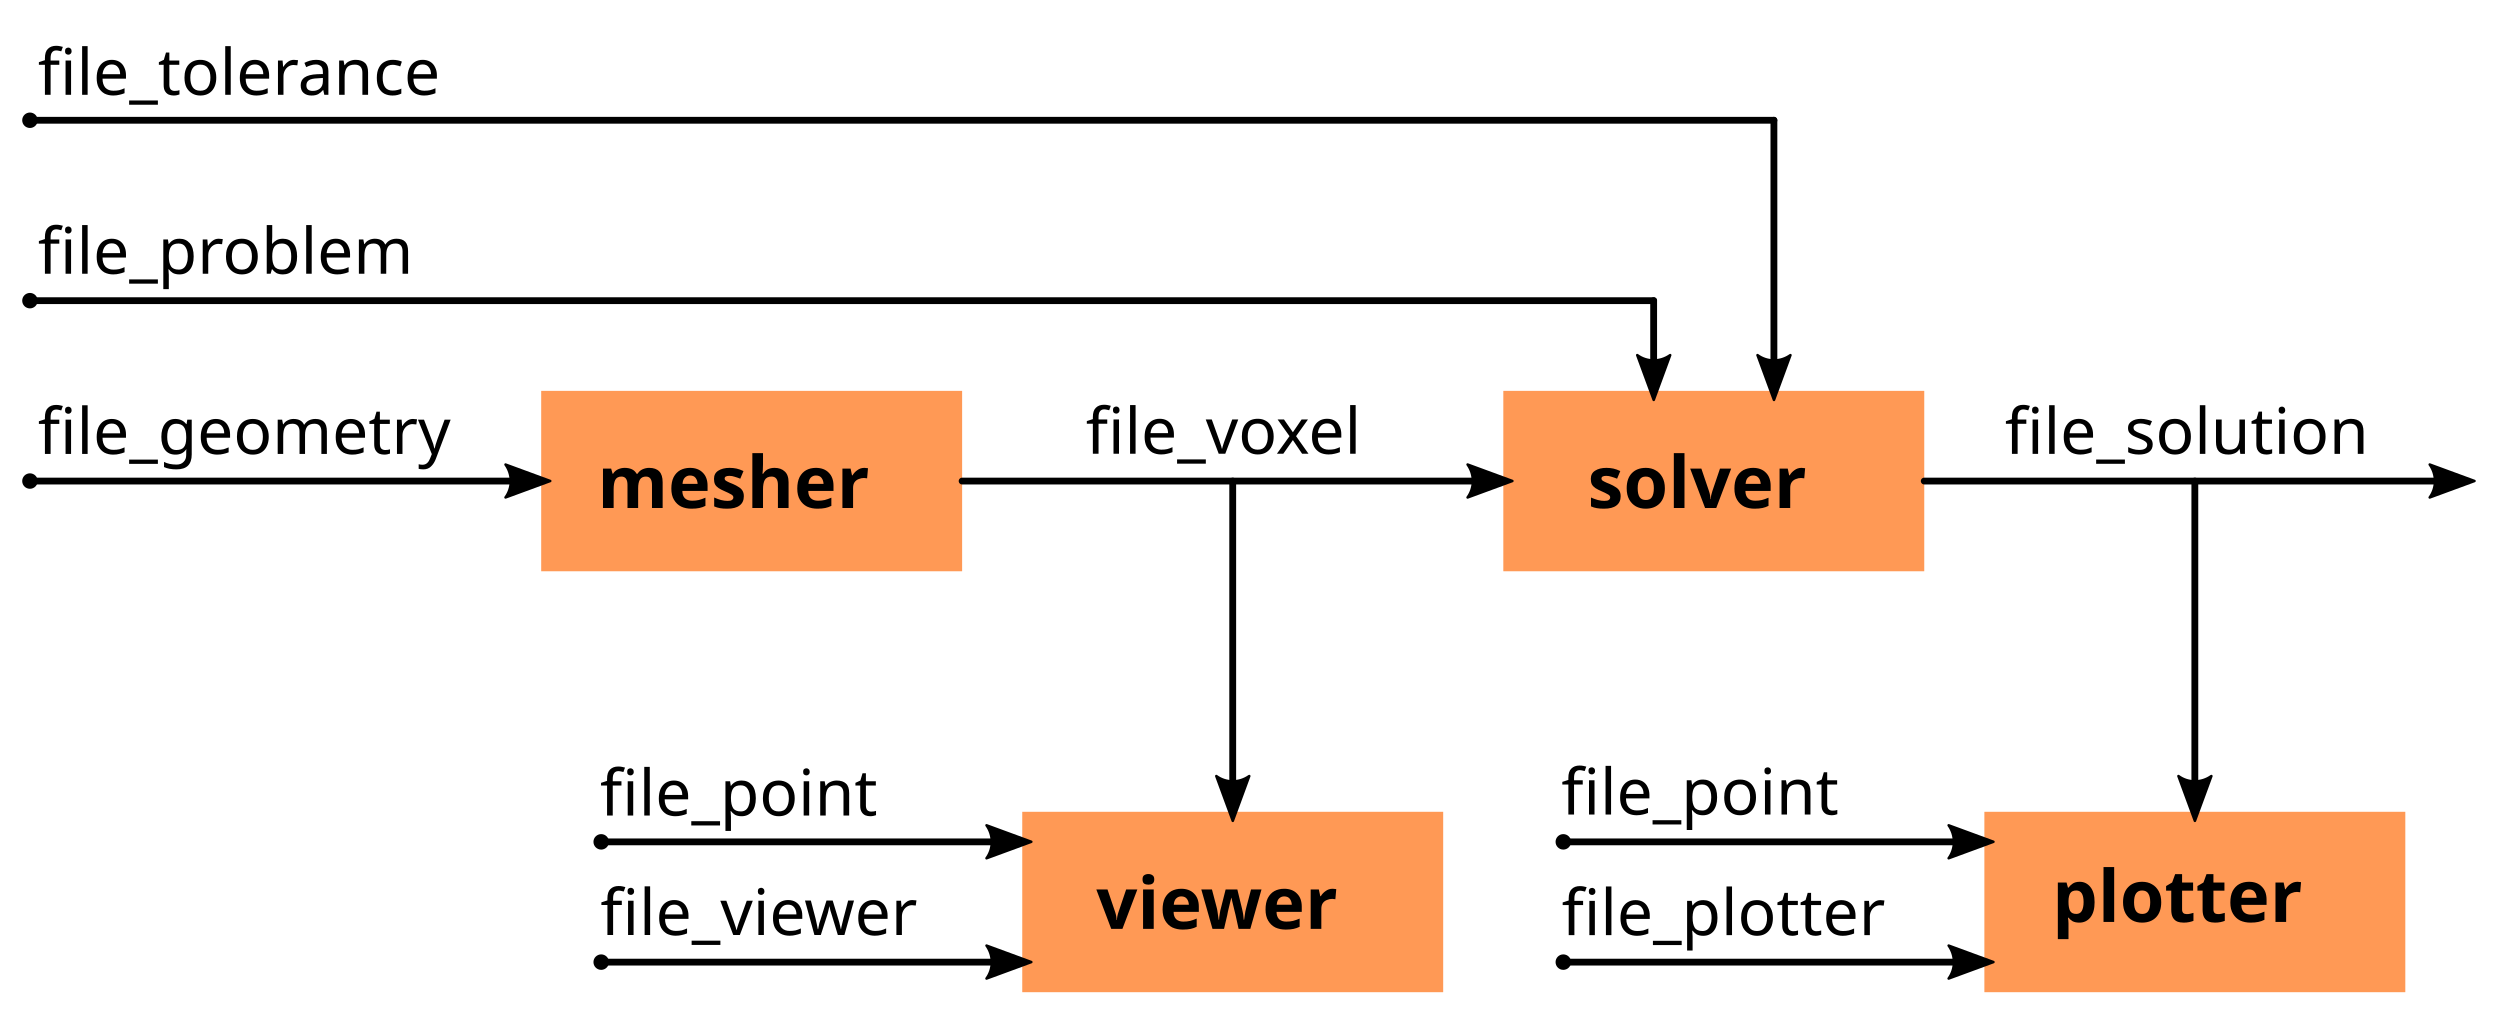
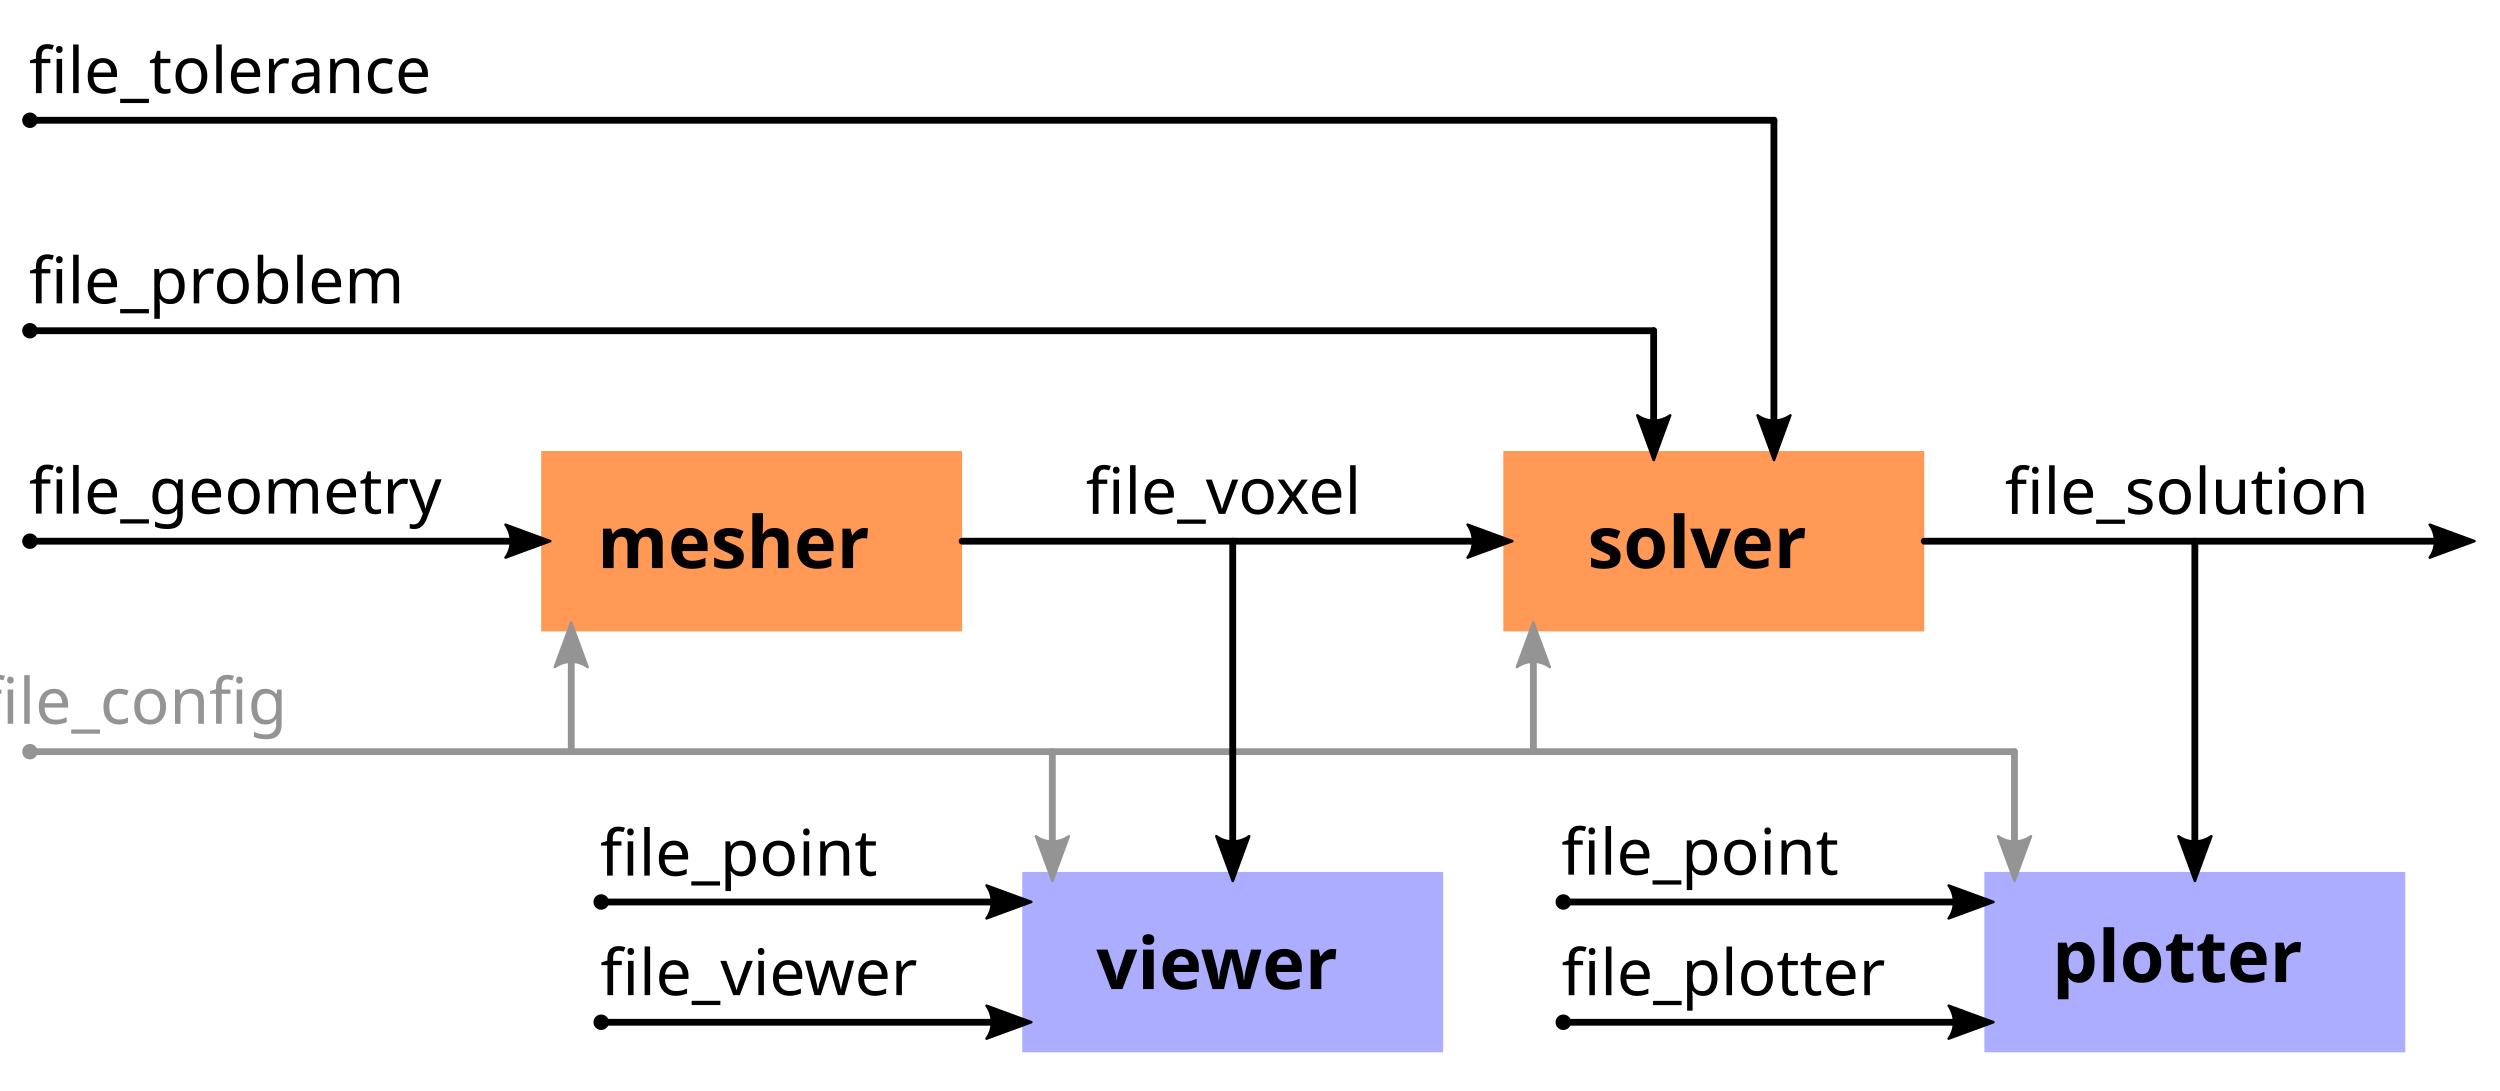
- <svg xmlns="http://www.w3.org/2000/svg" width="220mm" height="90mm" viewBox="0 0 220 90" version="1.1" id="svg5">
+ <svg xmlns="http://www.w3.org/2000/svg" width="220mm" height="96mm" viewBox="0 0 220 96" version="1.1" id="svg5">
  <defs id="defs2">
    <marker style="overflow:visible" id="DotS" refX="0" refY="0" orient="auto">
      <path transform="matrix(0.2,0,0,0.2,1.48,0.2)" style="fill:context-stroke;fill-rule:evenodd;stroke:context-stroke;stroke-width:1pt" d="m -2.5,-1 c 0,2.76 -2.24,5 -5,5 -2.76,0 -5,-2.24 -5,-5 0,-2.76 2.24,-5 5,-5 2.76,0 5,2.24 5,5 z" id="path8240" />
    </marker>
    <marker style="overflow:visible" id="DotM" refX="0" refY="0" orient="auto">
      <path transform="matrix(0.4,0,0,0.4,2.96,0.4)" style="fill:context-stroke;fill-rule:evenodd;stroke:context-stroke;stroke-width:1pt" d="m -2.5,-1 c 0,2.76 -2.24,5 -5,5 -2.76,0 -5,-2.24 -5,-5 0,-2.76 2.24,-5 5,-5 2.76,0 5,2.24 5,5 z" id="path8237" />
    </marker>
    <marker style="overflow:visible" id="Arrow2Mend" refX="0" refY="0" orient="auto">
      <path transform="scale(-0.6)" d="M 8.719,4.034 -2.207,0.016 8.719,-4.002 c -1.745,2.372 -1.735,5.617 -6e-7,8.035 z" style="fill:context-stroke;fill-rule:evenodd;stroke:context-stroke;stroke-width:0.625;stroke-linejoin:round" id="path8200" />
    </marker>
    <marker style="overflow:visible" id="Arrow1Lend" refX="0" refY="0" orient="auto">
      <path transform="matrix(-0.8,0,0,-0.8,-10,0)" style="fill:context-stroke;fill-rule:evenodd;stroke:context-stroke;stroke-width:1pt" d="M 0,0 5,-5 -12.5,0 5,5 Z" id="path8176" />
    </marker>
    <marker style="overflow:visible" id="Arrow2Lstart" refX="0" refY="0" orient="auto">
      <path transform="matrix(1.1,0,0,1.1,1.1,0)" d="M 8.719,4.034 -2.207,0.016 8.719,-4.002 c -1.745,2.372 -1.735,5.617 -6e-7,8.035 z" style="fill:context-stroke;fill-rule:evenodd;stroke:context-stroke;stroke-width:0.625;stroke-linejoin:round" id="path8191" />
    </marker>
    <marker style="overflow:visible" id="TriangleOutM" refX="0" refY="0" orient="auto">
      <path transform="scale(0.4)" style="fill:context-stroke;fill-rule:evenodd;stroke:context-stroke;stroke-width:1pt" d="M 5.77,0 -2.88,5 V -5 Z" id="path8318" />
    </marker>
    <marker style="overflow:visible" id="TriangleOutL" refX="0" refY="0" orient="auto">
      <path transform="scale(0.8)" style="fill:context-stroke;fill-rule:evenodd;stroke:context-stroke;stroke-width:1pt" d="M 5.77,0 -2.88,5 V -5 Z" id="path8315" />
    </marker>
    <marker style="overflow:visible" id="Arrow2Lend" refX="0" refY="0" orient="auto">
      <path transform="matrix(-1.1,0,0,-1.1,-1.1,0)" d="M 8.719,4.034 -2.207,0.016 8.719,-4.002 c -1.745,2.372 -1.735,5.617 -6e-7,8.035 z" style="fill:context-stroke;fill-rule:evenodd;stroke:context-stroke;stroke-width:0.625;stroke-linejoin:round" id="path8194" />
    </marker>
    <marker style="overflow:visible" id="TriangleOutM-8" refX="0" refY="0" orient="auto">
      <path transform="scale(0.4)" style="fill:context-stroke;fill-rule:evenodd;stroke:context-stroke;stroke-width:1pt" d="M 5.77,0 -2.88,5 V -5 Z" id="path8318-7" />
    </marker>
    <marker style="overflow:visible" id="TriangleOutM-8-2" refX="0" refY="0" orient="auto">
      <path transform="scale(0.4)" style="fill:context-stroke;fill-rule:evenodd;stroke:context-stroke;stroke-width:1pt" d="M 5.77,0 -2.88,5 V -5 Z" id="path8318-7-0" />
    </marker>
    <marker style="overflow:visible" id="Arrow2Mend-3" refX="0" refY="0" orient="auto">
      <path transform="scale(-0.6)" d="M 8.719,4.034 -2.207,0.016 8.719,-4.002 c -1.745,2.372 -1.735,5.617 -6e-7,8.035 z" style="fill:context-stroke;fill-rule:evenodd;stroke:context-stroke;stroke-width:0.625;stroke-linejoin:round" id="path8200-6" />
    </marker>
    <marker style="overflow:visible" id="DotS-5" refX="0" refY="0" orient="auto">
      <path transform="matrix(0.2,0,0,0.2,1.48,0.2)" style="fill:context-stroke;fill-rule:evenodd;stroke:context-stroke;stroke-width:1pt" d="m -2.5,-1 c 0,2.76 -2.24,5 -5,5 -2.76,0 -5,-2.24 -5,-5 0,-2.76 2.24,-5 5,-5 2.76,0 5,2.24 5,5 z" id="path8240-3" />
    </marker>
+     <marker style="overflow:visible" id="Arrow2Mend-5" refX="0" refY="0" orient="auto">
+       <path transform="scale(-0.6)" d="M 8.719,4.034 -2.207,0.016 8.719,-4.002 c -1.745,2.372 -1.735,5.617 -6e-7,8.035 z" style="fill:context-stroke;fill-rule:evenodd;stroke:context-stroke;stroke-width:0.625;stroke-linejoin:round" id="path8200-3" />
+     </marker>
+     <marker style="overflow:visible" id="Arrow2Mend-5-6" refX="0" refY="0" orient="auto">
+       <path transform="scale(-0.6)" d="M 8.719,4.034 -2.207,0.016 8.719,-4.002 c -1.745,2.372 -1.735,5.617 -6e-7,8.035 z" style="fill:context-stroke;fill-rule:evenodd;stroke:context-stroke;stroke-width:0.625;stroke-linejoin:round" id="path8200-3-2" />
+     </marker>
+     <marker style="overflow:visible" id="Arrow2Mend-5-1" refX="0" refY="0" orient="auto">
+       <path transform="scale(-0.6)" d="M 8.719,4.034 -2.207,0.016 8.719,-4.002 c -1.745,2.372 -1.735,5.617 -6e-7,8.035 z" style="fill:context-stroke;fill-rule:evenodd;stroke:context-stroke;stroke-width:0.625;stroke-linejoin:round" id="path8200-3-27" />
+     </marker>
+     <marker style="overflow:visible" id="Arrow2Mend-5-1-9" refX="0" refY="0" orient="auto">
+       <path transform="scale(-0.6)" d="M 8.719,4.034 -2.207,0.016 8.719,-4.002 c -1.745,2.372 -1.735,5.617 -6e-7,8.035 z" style="fill:context-stroke;fill-rule:evenodd;stroke:context-stroke;stroke-width:0.625;stroke-linejoin:round" id="path8200-3-27-3" />
+     </marker>
+     <marker style="overflow:visible" id="DotS-0" refX="0" refY="0" orient="auto">
+       <path transform="matrix(0.2,0,0,0.2,1.48,0.2)" style="fill:context-stroke;fill-rule:evenodd;stroke:context-stroke;stroke-width:1pt" d="m -2.5,-1 c 0,2.76 -2.24,5 -5,5 -2.76,0 -5,-2.24 -5,-5 0,-2.76 2.24,-5 5,-5 2.76,0 5,2.24 5,5 z" id="path8240-6" />
+     </marker>
+     <rect x="1029.739" y="195.267" width="4492.711" height="5739.019" id="rect8659" />
  </defs>
  <g id="layer1" style="display:inline">
-     <rect style="fill:#ff9955;stroke-width:0.529" id="rect33" width="37.042" height="15.875" x="47.625" y="34.396" />
-     <rect style="fill:#ff9955;stroke-width:0.529" id="rect33-7" width="37.042" height="15.875" x="89.958" y="71.438" />
-     <rect style="fill:#ff9955;stroke-width:0.529" id="rect33-7-5" width="37.042" height="15.875" x="132.292" y="34.396" />
-     <rect style="fill:#ff9955;stroke-width:0.529" id="rect33-7-5-9" width="37.042" height="15.875" x="174.625" y="71.438" />
-     <path style="fill:none;fill-rule:evenodd;stroke:#000000;stroke-width:0.265px;stroke-linecap:butt;stroke-linejoin:miter;stroke-opacity:1" d="m 121.708,37.042 v 0" id="path6864" />
-     <path style="fill:none;stroke:#000000;stroke-width:0.6;stroke-linecap:round;stroke-linejoin:round;stroke-miterlimit:4;stroke-dasharray:none;stroke-opacity:1;marker-start:url(#DotS);marker-end:url(#Arrow2Mend)" d="M 2.646,42.333 H 47.625" id="path22501" />
-     <path style="fill:none;stroke:#000000;stroke-width:0.601;stroke-linecap:round;stroke-linejoin:round;stroke-miterlimit:4;stroke-dasharray:none;stroke-opacity:1;marker-end:url(#Arrow2Mend)" d="M 84.667,42.333 H 132.292" id="path22503" />
-     <path style="fill:none;stroke:#000000;stroke-width:0.601;stroke-linecap:round;stroke-linejoin:round;stroke-miterlimit:4;stroke-dasharray:none;stroke-opacity:1;marker-end:url(#Arrow2Mend)" d="M 108.479,42.333 V 71.438" id="path22505" />
-     <path style="fill:none;stroke:#000000;stroke-width:0.601;stroke-linecap:round;stroke-linejoin:round;stroke-miterlimit:4;stroke-dasharray:none;stroke-opacity:1;marker-start:url(#DotS);marker-end:url(#Arrow2Mend)" d="M 52.917,74.083 H 89.958" id="path22507" />
-     <path style="fill:none;stroke:#000000;stroke-width:0.601;stroke-linecap:round;stroke-linejoin:round;stroke-miterlimit:4;stroke-dasharray:none;stroke-opacity:1;marker-start:url(#DotS);marker-end:url(#Arrow2Mend)" d="M 52.917,84.667 H 89.958" id="path22509" />
-     <path style="fill:none;stroke:#000000;stroke-width:0.601;stroke-linecap:round;stroke-linejoin:round;stroke-miterlimit:4;stroke-dasharray:none;stroke-opacity:1;marker-end:url(#Arrow2Mend)" d="m 169.333,42.333 h 47.625" id="path22511" />
-     <path style="fill:none;stroke:#000000;stroke-width:0.601;stroke-linecap:round;stroke-linejoin:round;stroke-miterlimit:4;stroke-dasharray:none;stroke-opacity:1;marker-start:url(#DotS);marker-end:url(#Arrow2Mend)" d="m 137.583,74.083 h 37.042" id="path22626" />
-     <path style="fill:none;stroke:#000000;stroke-width:0.601;stroke-linecap:round;stroke-linejoin:round;stroke-miterlimit:4;stroke-dasharray:none;stroke-opacity:1;marker-start:url(#DotS);marker-end:url(#Arrow2Mend)" d="m 137.583,84.667 h 37.042" id="path22628" />
-     <path style="fill:none;stroke:#000000;stroke-width:0.601;stroke-linecap:round;stroke-linejoin:round;stroke-miterlimit:4.1;stroke-dasharray:none;stroke-opacity:1;marker-end:url(#Arrow2Mend)" d="M 193.146,42.333 V 71.438" id="path22743" />
-     <path style="fill:none;stroke:#000000;stroke-width:0.601;stroke-linecap:round;stroke-linejoin:round;stroke-miterlimit:4;stroke-dasharray:none;stroke-opacity:1;marker-end:url(#Arrow2Mend)" d="m 145.521,26.458 v 7.937" id="path22877" />
-     <path style="display:inline;fill:none;stroke:#000000;stroke-width:0.601;stroke-linecap:round;stroke-linejoin:round;stroke-miterlimit:4;stroke-dasharray:none;stroke-opacity:1;marker-end:url(#Arrow2Mend-3)" d="M 156.104,10.583 V 34.396" id="path22877-7" />
-     <path style="fill:none;stroke:#000000;stroke-width:0.6;stroke-linecap:round;stroke-linejoin:round;stroke-miterlimit:4;stroke-dasharray:none;stroke-opacity:1;marker-start:url(#DotS)" d="M 2.646,26.458 H 145.521" id="path22879" />
+     <rect style="fill:#ff9955;stroke-width:0.529" id="rect33" width="37.042" height="15.875" x="47.625" y="39.688" />
+     <rect style="fill:#0000ff;fill-opacity:0.321;stroke-width:0.529" id="rect33-7" width="37.042" height="15.875" x="89.958" y="76.729" />
+     <rect style="fill:#ff9955;stroke-width:0.529" id="rect33-7-5" width="37.042" height="15.875" x="132.292" y="39.688" />
+     <rect style="fill:#0000ff;fill-opacity:0.322;stroke-width:0.529" id="rect33-7-5-9" width="37.042" height="15.875" x="174.625" y="76.729" />
+     <path style="fill:none;fill-rule:evenodd;stroke:#000000;stroke-width:0.265px;stroke-linecap:butt;stroke-linejoin:miter;stroke-opacity:1" d="m 121.708,42.333 v 0" id="path6864" />
+     <path style="fill:none;stroke:#000000;stroke-width:0.6;stroke-linecap:round;stroke-linejoin:round;stroke-miterlimit:4;stroke-dasharray:none;stroke-opacity:1;marker-start:url(#DotS);marker-end:url(#Arrow2Mend)" d="M 2.646,47.625 H 47.625" id="path22501" />
+     <path style="fill:none;stroke:#000000;stroke-width:0.601;stroke-linecap:round;stroke-linejoin:round;stroke-miterlimit:4;stroke-dasharray:none;stroke-opacity:1;marker-end:url(#Arrow2Mend)" d="M 84.667,47.625 H 132.292" id="path22503" />
+     <path style="display:inline;fill:#999999;stroke:#949494;stroke-width:0.6;stroke-linecap:round;stroke-linejoin:round;stroke-miterlimit:4;stroke-dasharray:none;stroke-opacity:1;marker-end:url(#Arrow2Mend-5)" d="M 92.604,66.146 V 76.729" id="path22505-5" />
+     <path style="display:inline;fill:#999999;stroke:#949494;stroke-width:0.6;stroke-linecap:round;stroke-linejoin:round;stroke-miterlimit:4;stroke-dasharray:none;stroke-opacity:1;marker-end:url(#Arrow2Mend-5-6)" d="M 177.271,66.146 V 76.729" id="path22505-5-9" />
+     <path style="display:inline;fill:#999999;stroke:#949494;stroke-width:0.6;stroke-linecap:round;stroke-linejoin:round;stroke-miterlimit:4;stroke-dasharray:none;stroke-opacity:1;marker-end:url(#Arrow2Mend-5-1)" d="M 134.938,66.146 V 55.563" id="path22505-5-0" />
+     <path style="display:inline;fill:#999999;stroke:#949494;stroke-width:0.6;stroke-linecap:round;stroke-linejoin:round;stroke-miterlimit:4;stroke-dasharray:none;stroke-opacity:1;marker-end:url(#Arrow2Mend-5-1-9)" d="M 50.271,66.146 V 55.563" id="path22505-5-0-6" />
+     <path style="fill:none;stroke:#000000;stroke-width:0.601;stroke-linecap:round;stroke-linejoin:round;stroke-miterlimit:4;stroke-dasharray:none;stroke-opacity:1;marker-start:url(#DotS);marker-end:url(#Arrow2Mend)" d="M 52.917,79.375 H 89.958" id="path22507" />
+     <path style="fill:none;stroke:#000000;stroke-width:0.601;stroke-linecap:round;stroke-linejoin:round;stroke-miterlimit:4;stroke-dasharray:none;stroke-opacity:1;marker-start:url(#DotS);marker-end:url(#Arrow2Mend)" d="M 52.917,89.958 H 89.958" id="path22509" />
+     <path style="fill:none;stroke:#000000;stroke-width:0.601;stroke-linecap:round;stroke-linejoin:round;stroke-miterlimit:4;stroke-dasharray:none;stroke-opacity:1;marker-end:url(#Arrow2Mend)" d="m 169.333,47.625 h 47.625" id="path22511" />
+     <path style="fill:none;stroke:#000000;stroke-width:0.601;stroke-linecap:round;stroke-linejoin:round;stroke-miterlimit:4;stroke-dasharray:none;stroke-opacity:1;marker-start:url(#DotS);marker-end:url(#Arrow2Mend)" d="m 137.583,79.375 h 37.042" id="path22626" />
+     <path style="fill:none;stroke:#000000;stroke-width:0.601;stroke-linecap:round;stroke-linejoin:round;stroke-miterlimit:4;stroke-dasharray:none;stroke-opacity:1;marker-start:url(#DotS);marker-end:url(#Arrow2Mend)" d="m 137.583,89.958 h 37.042" id="path22628" />
+     <path style="fill:none;stroke:#000000;stroke-width:0.601;stroke-linecap:round;stroke-linejoin:round;stroke-miterlimit:4.1;stroke-dasharray:none;stroke-opacity:1;marker-end:url(#Arrow2Mend)" d="M 193.146,47.625 V 76.729" id="path22743" />
+     <path style="fill:none;stroke:#000000;stroke-width:0.6;stroke-linecap:round;stroke-linejoin:round;stroke-miterlimit:4;stroke-dasharray:none;stroke-opacity:1;marker-end:url(#Arrow2Mend)" d="M 145.521,29.104 V 39.688" id="path22877" />
+     <path style="display:inline;fill:none;stroke:#000000;stroke-width:0.6;stroke-linecap:round;stroke-linejoin:round;stroke-miterlimit:4;stroke-dasharray:none;stroke-opacity:1;marker-end:url(#Arrow2Mend-3)" d="M 156.104,10.583 V 39.688" id="path22877-7" />
+     <path style="fill:none;stroke:#000000;stroke-width:0.6;stroke-linecap:round;stroke-linejoin:round;stroke-miterlimit:4;stroke-dasharray:none;stroke-opacity:1;marker-start:url(#DotS)" d="M 2.646,29.104 H 145.521" id="path22879" />
+     <path style="display:inline;fill:#949494;fill-opacity:1;stroke:#949494;stroke-width:0.6;stroke-linecap:round;stroke-linejoin:round;stroke-miterlimit:4;stroke-dasharray:none;stroke-opacity:1;marker-start:url(#DotS-0)" d="M 2.646,66.146 H 177.271" id="path22879-2" />
    <path style="display:inline;fill:none;stroke:#000000;stroke-width:0.6;stroke-linecap:round;stroke-linejoin:round;stroke-miterlimit:4;stroke-dasharray:none;stroke-opacity:1;marker-start:url(#DotS-5)" d="M 2.646,10.583 H 156.104" id="path22879-5" />
+     <path style="fill:none;stroke:#000000;stroke-width:0.601;stroke-linecap:round;stroke-linejoin:round;stroke-miterlimit:4;stroke-dasharray:none;stroke-opacity:1;marker-end:url(#Arrow2Mend)" d="M 108.479,47.625 V 76.729" id="path22505" />
  </g>
  <g id="g24116" style="display:inline">
-     <text xml:space="preserve" style="font-style:normal;font-weight:normal;font-size:6.35px;line-height:1.25;font-family:sans-serif;fill:#000000;fill-opacity:1;stroke:none;stroke-width:0.265" x="52.561" y="44.701" id="text24062">
-       <tspan id="tspan24060" style="font-style:normal;font-variant:normal;font-weight:bold;font-stretch:normal;font-size:6.35px;font-family:sans-serif;-inkscape-font-specification:'sans-serif Bold';stroke-width:0.265" x="52.561" y="44.701">mesher</tspan>
+     <text xml:space="preserve" style="font-style:normal;font-weight:normal;font-size:6.35px;line-height:1.25;font-family:sans-serif;fill:#000000;fill-opacity:1;stroke:none;stroke-width:0.265" x="52.561" y="49.992" id="text24062">
+       <tspan id="tspan24060" style="font-style:normal;font-variant:normal;font-weight:bold;font-stretch:normal;font-size:6.35px;font-family:sans-serif;-inkscape-font-specification:'sans-serif Bold';stroke-width:0.265" x="52.561" y="49.992">mesher</tspan>
    </text>
-     <text xml:space="preserve" style="font-style:normal;font-weight:normal;font-size:6.35px;line-height:1.25;font-family:sans-serif;display:inline;fill:#000000;fill-opacity:1;stroke:none;stroke-width:0.265" x="139.709" y="44.701" id="text24062-2">
-       <tspan id="tspan24060-2" style="font-style:normal;font-variant:normal;font-weight:bold;font-stretch:normal;font-size:6.35px;font-family:sans-serif;-inkscape-font-specification:'sans-serif Bold';stroke-width:0.265" x="139.709" y="44.701">solver</tspan>
+     <text xml:space="preserve" style="font-style:normal;font-weight:normal;font-size:6.35px;line-height:1.25;font-family:sans-serif;display:inline;fill:#000000;fill-opacity:1;stroke:none;stroke-width:0.265" x="139.709" y="49.992" id="text24062-2">
+       <tspan id="tspan24060-2" style="font-style:normal;font-variant:normal;font-weight:bold;font-stretch:normal;font-size:6.35px;font-family:sans-serif;-inkscape-font-specification:'sans-serif Bold';stroke-width:0.265" x="139.709" y="49.992">solver</tspan>
    </text>
-     <text xml:space="preserve" style="font-style:normal;font-weight:normal;font-size:6.35px;line-height:1.25;font-family:sans-serif;display:inline;fill:#000000;fill-opacity:1;stroke:none;stroke-width:0.265" x="96.477" y="81.742" id="text24062-2-8">
-       <tspan id="tspan24060-2-9" style="font-style:normal;font-variant:normal;font-weight:bold;font-stretch:normal;font-size:6.35px;font-family:sans-serif;-inkscape-font-specification:'sans-serif Bold';stroke-width:0.265" x="96.477" y="81.742">viewer</tspan>
+     <text xml:space="preserve" style="font-style:normal;font-weight:normal;font-size:6.35px;line-height:1.25;font-family:sans-serif;display:inline;fill:#000000;fill-opacity:1;stroke:none;stroke-width:0.265" x="96.477" y="87.034" id="text24062-2-8">
+       <tspan id="tspan24060-2-9" style="font-style:normal;font-variant:normal;font-weight:bold;font-stretch:normal;font-size:6.35px;font-family:sans-serif;-inkscape-font-specification:'sans-serif Bold';stroke-width:0.265" x="96.477" y="87.034">viewer</tspan>
    </text>
-     <text xml:space="preserve" style="font-style:normal;font-weight:normal;font-size:6.35px;line-height:1.25;font-family:sans-serif;display:inline;fill:#000000;fill-opacity:1;stroke:none;stroke-width:0.265" x="180.591" y="81.127" id="text24062-2-7">
-       <tspan id="tspan24060-2-3" style="font-style:normal;font-variant:normal;font-weight:bold;font-stretch:normal;font-size:6.35px;font-family:sans-serif;-inkscape-font-specification:'sans-serif Bold';stroke-width:0.265" x="180.591" y="81.127">plotter</tspan>
+     <text xml:space="preserve" style="font-style:normal;font-weight:normal;font-size:6.35px;line-height:1.25;font-family:sans-serif;display:inline;fill:#000000;fill-opacity:1;stroke:none;stroke-width:0.265" x="180.591" y="86.419" id="text24062-2-7">
+       <tspan id="tspan24060-2-3" style="font-style:normal;font-variant:normal;font-weight:bold;font-stretch:normal;font-size:6.35px;font-family:sans-serif;-inkscape-font-specification:'sans-serif Bold';stroke-width:0.265" x="180.591" y="86.419">plotter</tspan>
    </text>
-     <text xml:space="preserve" style="font-style:normal;font-weight:normal;font-size:5.644px;line-height:1.25;font-family:sans-serif;fill:#000000;fill-opacity:1;stroke:none;stroke-width:0.265" x="95.562" y="39.929" id="text24066">
-       <tspan id="tspan24064" style="font-size:5.644px;stroke-width:0.265" x="95.562" y="39.929">file_voxel</tspan>
+     <text xml:space="preserve" style="font-style:normal;font-weight:normal;font-size:5.644px;line-height:1.25;font-family:sans-serif;fill:#000000;fill-opacity:1;stroke:none;stroke-width:0.265" x="95.562" y="45.22" id="text24066">
+       <tspan id="tspan24064" style="font-size:5.644px;stroke-width:0.265" x="95.562" y="45.22">file_voxel</tspan>
    </text>
-     <text xml:space="preserve" style="font-style:normal;font-weight:normal;font-size:5.644px;line-height:1.25;font-family:sans-serif;fill:#000000;fill-opacity:1;stroke:none;stroke-width:0.265" x="176.441" y="39.937" id="text24070">
-       <tspan id="tspan24068" style="font-size:5.644px;stroke-width:0.265" x="176.441" y="39.937">file_solution</tspan>
+     <text xml:space="preserve" style="font-style:normal;font-weight:normal;font-size:5.644px;line-height:1.25;font-family:sans-serif;fill:#000000;fill-opacity:1;stroke:none;stroke-width:0.265" x="176.441" y="45.229" id="text24070">
+       <tspan id="tspan24068" style="font-size:5.644px;stroke-width:0.265" x="176.441" y="45.229">file_solution</tspan>
    </text>
-     <text xml:space="preserve" style="font-style:normal;font-weight:normal;font-size:5.644px;line-height:1.25;font-family:sans-serif;fill:#000000;fill-opacity:1;stroke:none;stroke-width:0.265" x="3.343" y="39.948" id="text24074">
-       <tspan id="tspan24072" style="font-size:5.644px;stroke-width:0.265" x="3.343" y="39.948">file_geometry</tspan>
+     <text xml:space="preserve" style="font-style:normal;font-weight:normal;font-size:5.644px;line-height:1.25;font-family:sans-serif;fill:#000000;fill-opacity:1;stroke:none;stroke-width:0.265" x="2.553" y="45.197" id="text24074">
+       <tspan id="tspan24072" style="font-size:5.644px;stroke-width:0.265" x="2.553" y="45.197">file_geometry</tspan>
    </text>
-     <text xml:space="preserve" style="font-style:normal;font-weight:normal;font-size:5.644px;line-height:1.25;font-family:sans-serif;fill:#000000;fill-opacity:1;stroke:none;stroke-width:0.265" x="3.343" y="24.085" id="text24078">
-       <tspan id="tspan24076" style="font-size:5.644px;stroke-width:0.265" x="3.343" y="24.085">file_problem</tspan>
+     <g id="g20150" transform="translate(-170.8168,70.1145)" style="stroke-width:1;stroke-miterlimit:4;stroke-dasharray:none;fill:#949494;fill-opacity:1">
+       <text xml:space="preserve" style="font-style:normal;font-weight:normal;font-size:5.644px;line-height:1.25;font-family:sans-serif;display:inline;fill:#949494;fill-opacity:1;stroke:none;stroke-width:1;stroke-miterlimit:4;stroke-dasharray:none" x="187.715" y="-6.418" id="text24074-3">
+         <tspan style="font-size:5.644px;text-align:center;text-anchor:middle;stroke-width:1;stroke-miterlimit:4;stroke-dasharray:none;fill:#949494;fill-opacity:1" x="187.715" y="-6.418" id="tspan3195">file_config</tspan>
+       </text>
+     </g>
+     <text xml:space="preserve" style="font-style:normal;font-weight:normal;font-size:5.644px;line-height:1.25;font-family:sans-serif;fill:#000000;fill-opacity:1;stroke:none;stroke-width:0.265" x="2.553" y="26.696" id="text24078">
+       <tspan id="tspan24076" style="font-size:5.644px;stroke-width:0.265" x="2.553" y="26.696">file_problem</tspan>
    </text>
-     <text xml:space="preserve" style="font-style:normal;font-weight:normal;font-size:5.644px;line-height:1.25;font-family:sans-serif;display:inline;fill:#000000;fill-opacity:1;stroke:none;stroke-width:0.265" x="3.343" y="8.344" id="text24078-6">
-       <tspan id="tspan24076-2" style="font-size:5.644px;stroke-width:0.265" x="3.343" y="8.344">file_tolerance</tspan>
+     <text xml:space="preserve" style="font-style:normal;font-weight:normal;font-size:5.644px;line-height:1.25;font-family:sans-serif;display:inline;fill:#000000;fill-opacity:1;stroke:none;stroke-width:0.265" x="2.553" y="8.196" id="text24078-6">
+       <tspan id="tspan24076-2" style="font-size:5.644px;stroke-width:0.265" x="2.553" y="8.196">file_tolerance</tspan>
    </text>
-     <text xml:space="preserve" style="font-style:normal;font-weight:normal;font-size:5.644px;line-height:1.25;font-family:sans-serif;fill:#000000;fill-opacity:1;stroke:none;stroke-width:0.265" x="52.813" y="71.763" id="text24082">
-       <tspan id="tspan24080" style="font-size:5.644px;stroke-width:0.265" x="52.813" y="71.763">file_point</tspan>
+     <text xml:space="preserve" style="font-style:normal;font-weight:normal;font-size:5.644px;line-height:1.25;font-family:sans-serif;fill:#000000;fill-opacity:1;stroke:none;stroke-width:0.265" x="52.813" y="77.055" id="text24082">
+       <tspan id="tspan24080" style="font-size:5.644px;stroke-width:0.265" x="52.813" y="77.055">file_point</tspan>
    </text>
-     <text xml:space="preserve" style="font-style:normal;font-weight:normal;font-size:5.644px;line-height:1.25;font-family:sans-serif;display:inline;fill:#000000;fill-opacity:1;stroke:none;stroke-width:0.265" x="137.407" y="71.681" id="text24082-6">
-       <tspan id="tspan24080-1" style="font-size:5.644px;stroke-width:0.265" x="137.407" y="71.681">file_point</tspan>
+     <text xml:space="preserve" style="font-style:normal;font-weight:normal;font-size:5.644px;line-height:1.25;font-family:sans-serif;display:inline;fill:#000000;fill-opacity:1;stroke:none;stroke-width:0.265" x="137.407" y="76.972" id="text24082-6">
+       <tspan id="tspan24080-1" style="font-size:5.644px;stroke-width:0.265" x="137.407" y="76.972">file_point</tspan>
    </text>
-     <text xml:space="preserve" style="font-style:normal;font-weight:normal;font-size:5.644px;line-height:1.25;font-family:sans-serif;fill:#000000;fill-opacity:1;stroke:none;stroke-width:0.265" x="52.844" y="82.281" id="text24086">
-       <tspan id="tspan24084" style="font-size:5.644px;stroke-width:0.265" x="52.844" y="82.281">file_viewer</tspan>
+     <text xml:space="preserve" style="font-style:normal;font-weight:normal;font-size:5.644px;line-height:1.25;font-family:sans-serif;fill:#000000;fill-opacity:1;stroke:none;stroke-width:0.265" x="52.844" y="87.573" id="text24086">
+       <tspan id="tspan24084" style="font-size:5.644px;stroke-width:0.265" x="52.844" y="87.573">file_viewer</tspan>
    </text>
-     <text xml:space="preserve" style="font-style:normal;font-weight:normal;font-size:5.644px;line-height:1.25;font-family:sans-serif;fill:#000000;fill-opacity:1;stroke:none;stroke-width:0.265" x="137.437" y="82.291" id="text24090">
-       <tspan id="tspan24088" style="font-size:5.644px;stroke-width:0.265" x="137.437" y="82.291">file_plotter</tspan>
+     <text xml:space="preserve" style="font-style:normal;font-weight:normal;font-size:5.644px;line-height:1.25;font-family:sans-serif;fill:#000000;fill-opacity:1;stroke:none;stroke-width:0.265" x="137.437" y="87.582" id="text24090">
+       <tspan id="tspan24088" style="font-size:5.644px;stroke-width:0.265" x="137.437" y="87.582">file_plotter</tspan>
    </text>
-     <path style="fill:none;fill-rule:evenodd;stroke:#000000;stroke-width:0.265px;stroke-linecap:butt;stroke-linejoin:miter;stroke-opacity:1" d="m 121.708,37.042 v 0" id="path24092" />
+     <path style="fill:none;fill-rule:evenodd;stroke:#000000;stroke-width:0.265px;stroke-linecap:butt;stroke-linejoin:miter;stroke-opacity:1" d="m 121.708,42.333 v 0" id="path24092" />
  </g>
</svg>
